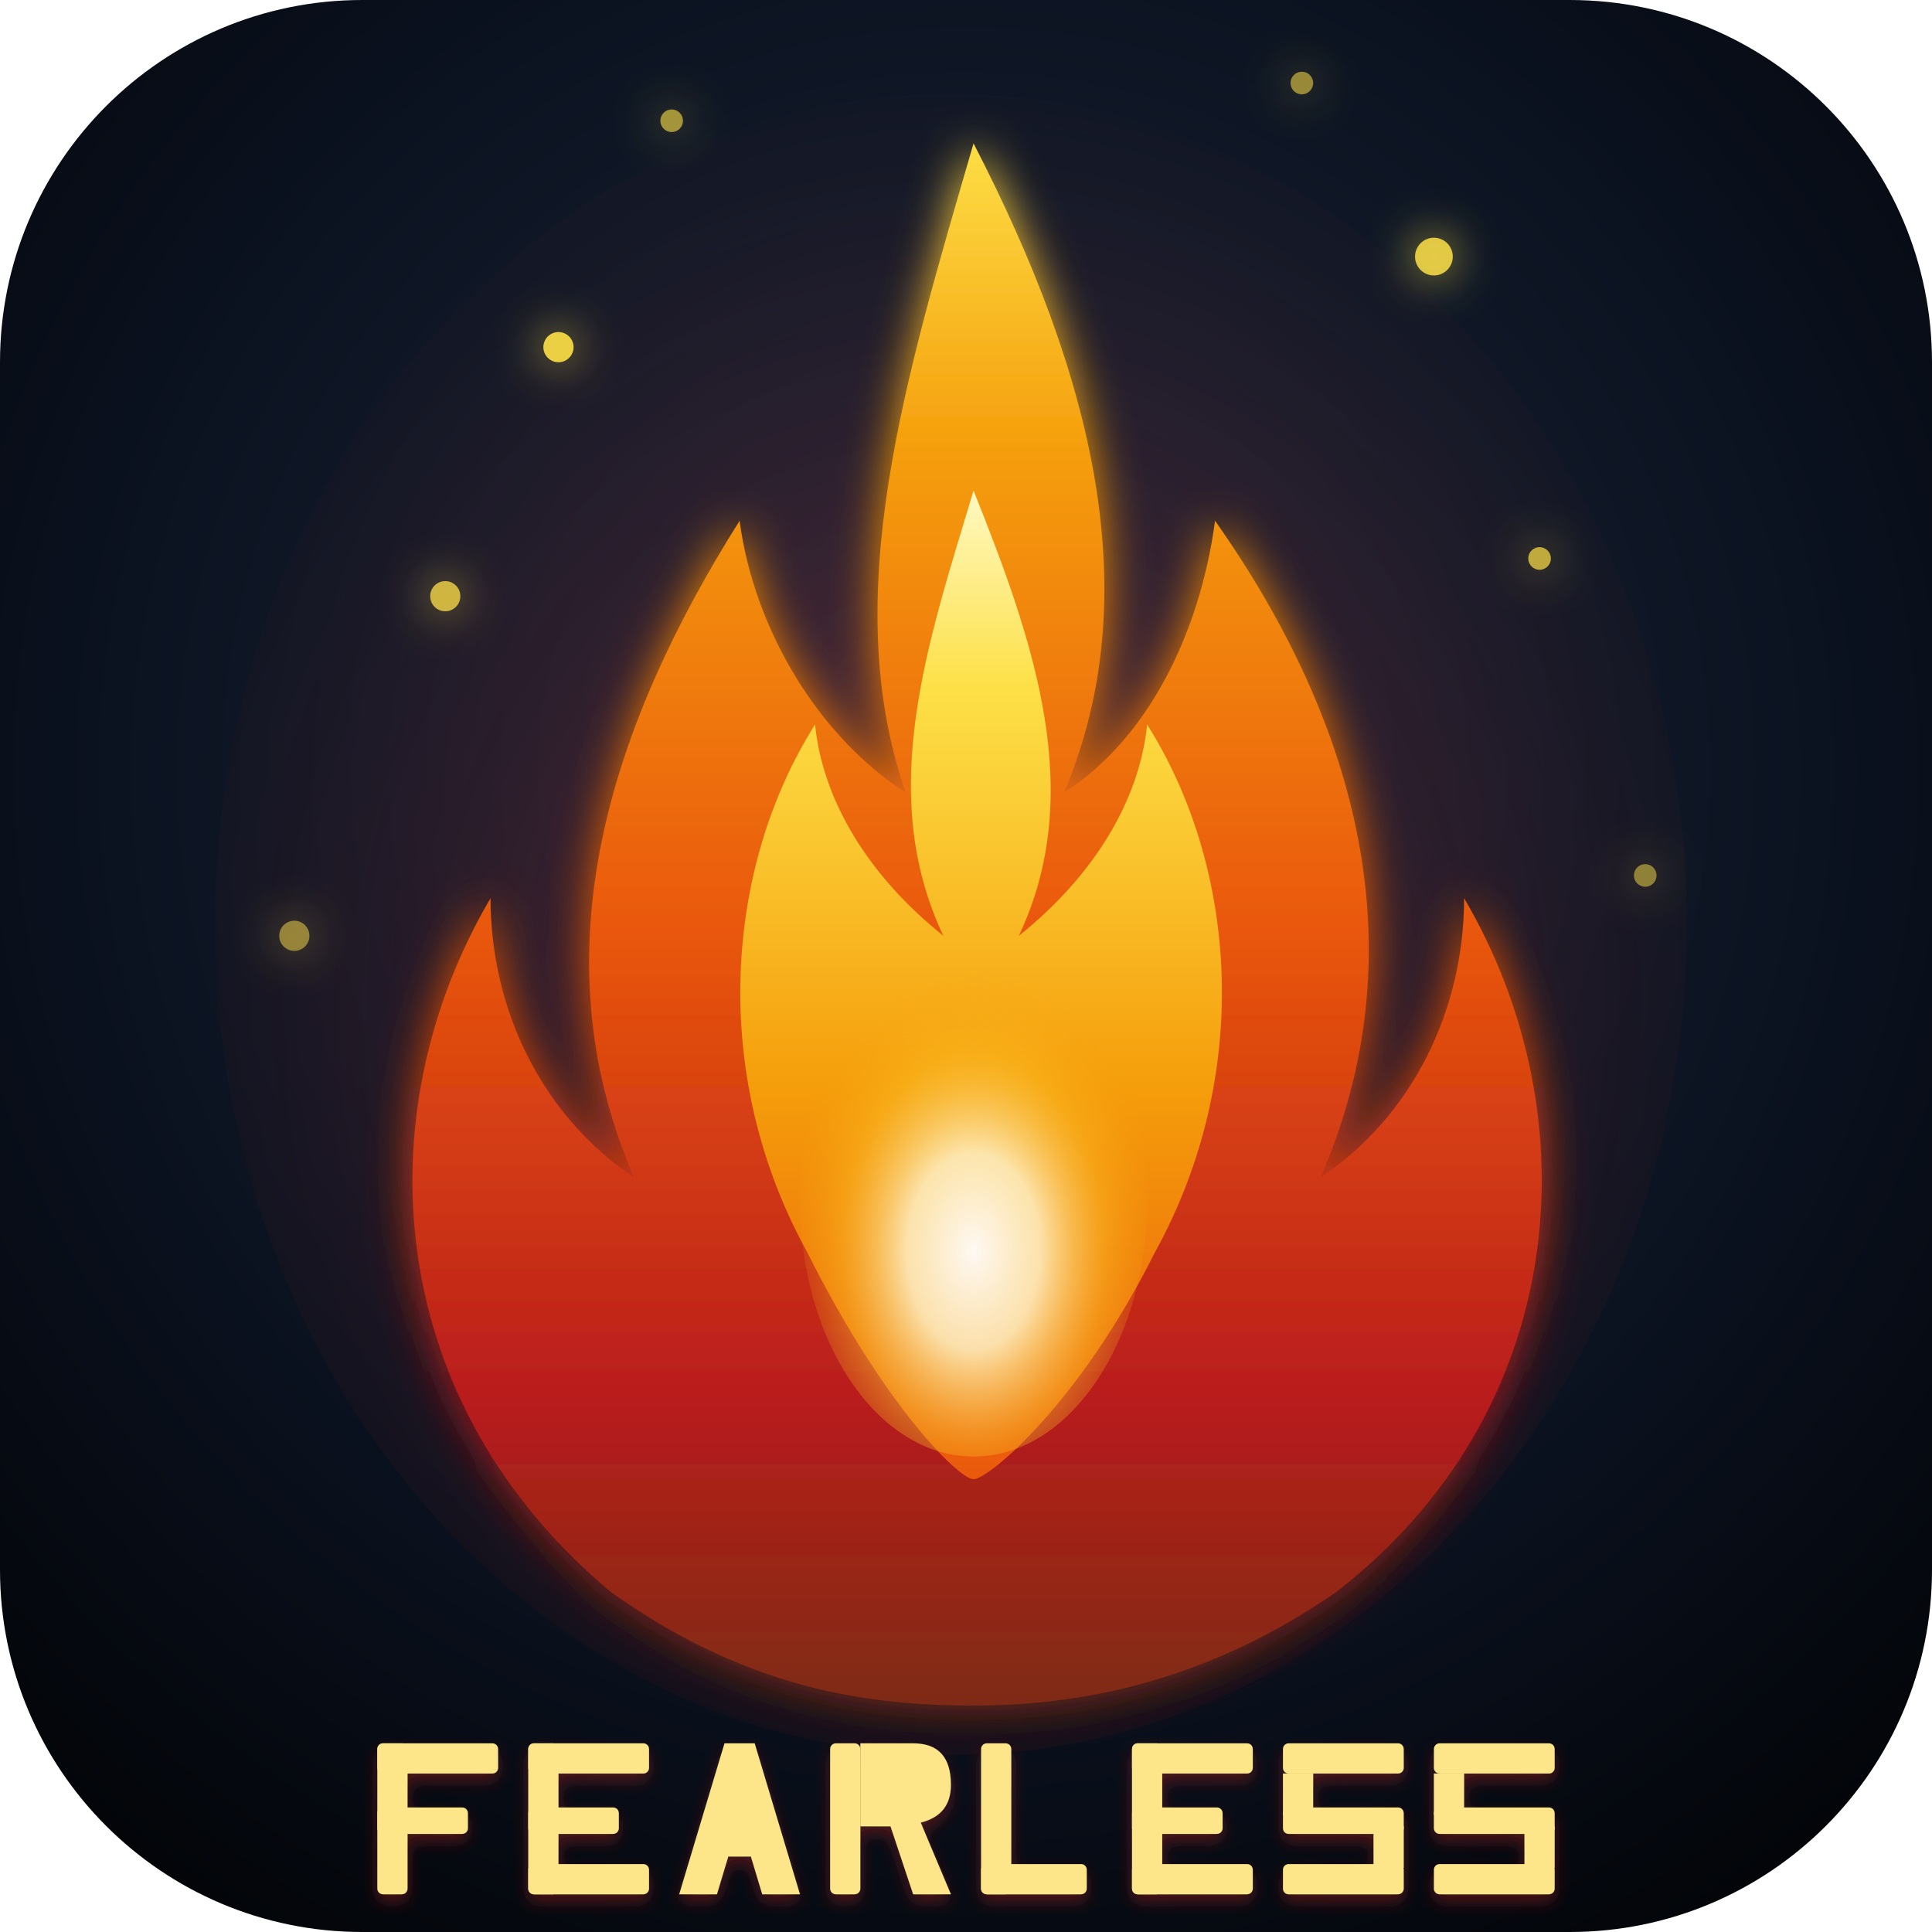
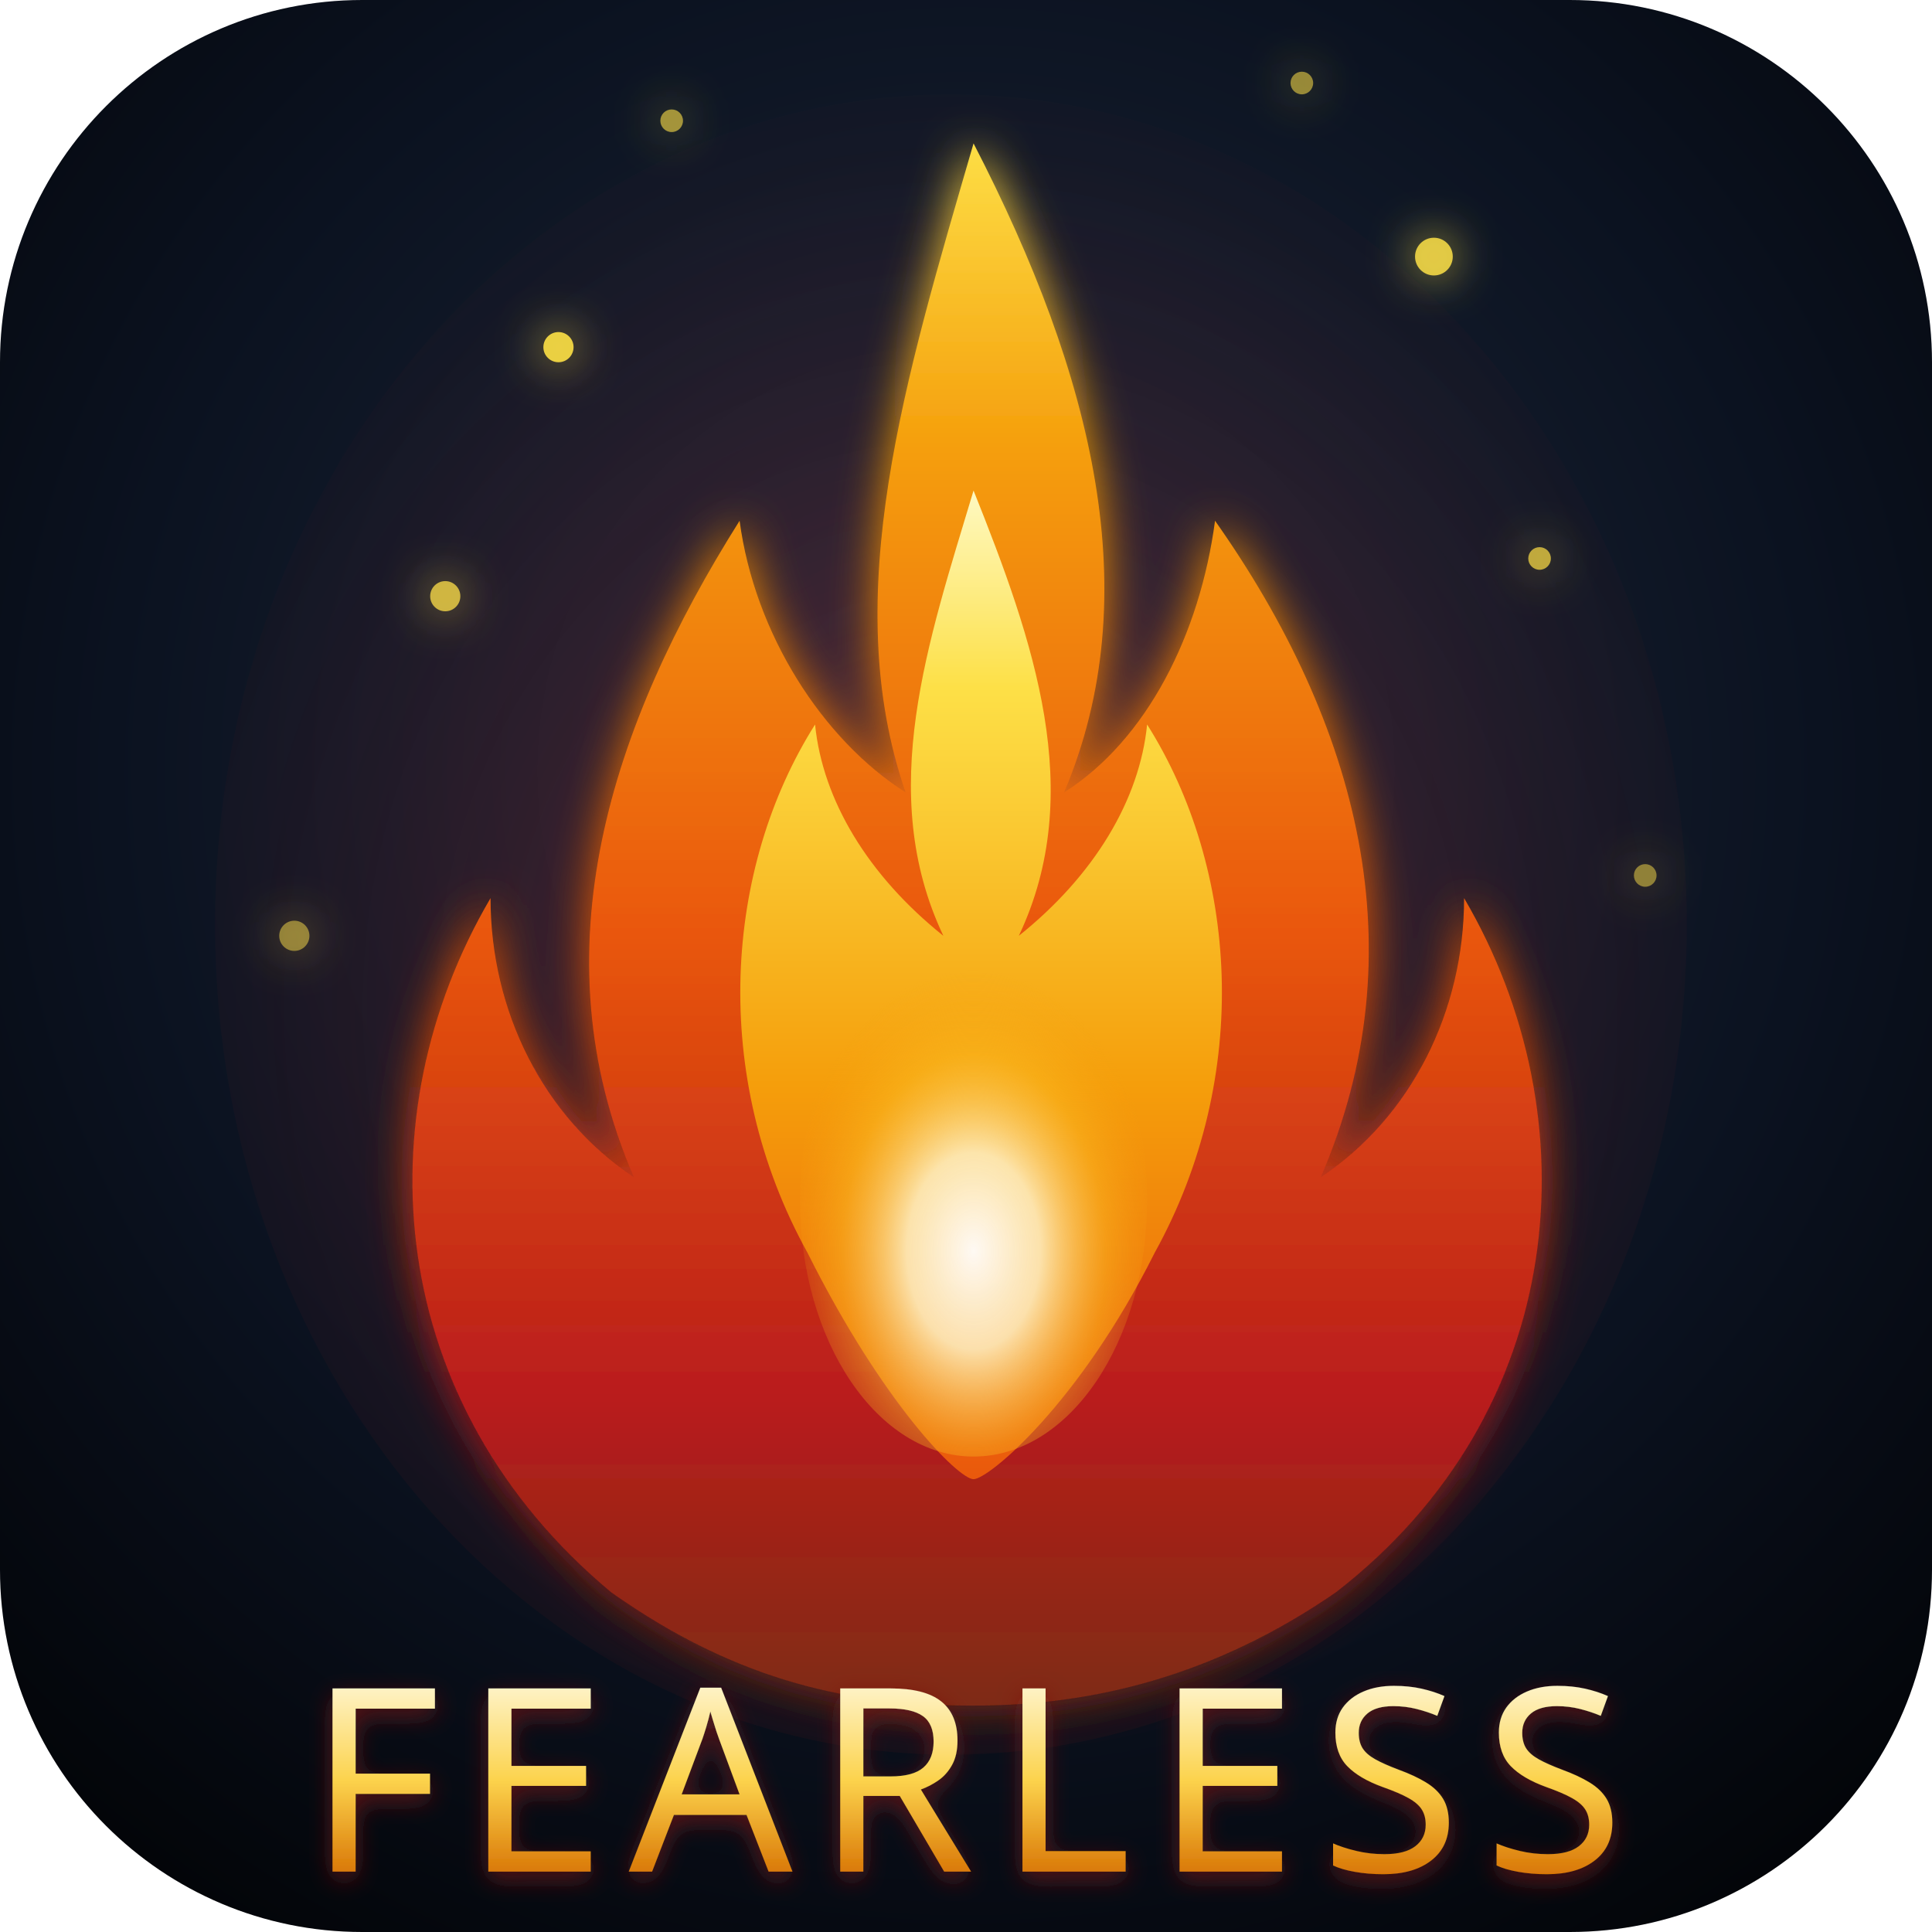
<svg xmlns="http://www.w3.org/2000/svg" viewBox="0 0 512 512">
  <defs>
    <radialGradient id="bg" cx="50%" cy="40%" r="80%">
      <stop offset="0%" style="stop-color:#1e293b" />
      <stop offset="55%" style="stop-color:#0b1220" />
      <stop offset="100%" style="stop-color:#000" />
    </radialGradient>
    <linearGradient id="flameOuter" x1="50%" y1="100%" x2="50%" y2="0%">
      <stop offset="0%" style="stop-color:#7c2d12" />
      <stop offset="20%" style="stop-color:#b91c1c" />
      <stop offset="50%" style="stop-color:#ea580c" />
      <stop offset="80%" style="stop-color:#f59e0b" />
      <stop offset="100%" style="stop-color:#fde047" />
    </linearGradient>
    <linearGradient id="flameInner" x1="50%" y1="100%" x2="50%" y2="0%">
      <stop offset="0%" style="stop-color:#ea580c" />
      <stop offset="40%" style="stop-color:#f59e0b" />
      <stop offset="80%" style="stop-color:#fde047" />
      <stop offset="100%" style="stop-color:#fef9c3" />
    </linearGradient>
    <radialGradient id="core" cx="50%" cy="60%" r="55%">
      <stop offset="0%" style="stop-color:#ffffff; stop-opacity:0.95" />
      <stop offset="35%" style="stop-color:#fef3c7; stop-opacity:0.85" />
      <stop offset="70%" style="stop-color:#fbbf24; stop-opacity:0.4" />
      <stop offset="100%" style="stop-color:#f59e0b; stop-opacity:0" />
    </radialGradient>
    <radialGradient id="halo" cx="50%" cy="55%" r="60%">
      <stop offset="0%" style="stop-color:#f97316; stop-opacity:0.45" />
      <stop offset="40%" style="stop-color:#dc2626; stop-opacity:0.18" />
      <stop offset="100%" style="stop-color:#7f1d1d; stop-opacity:0" />
    </radialGradient>
+     <linearGradient id="goldText" x1="50%" y1="0%" x2="50%" y2="100%">
+       <stop offset="0%" style="stop-color:#fef3c7" />
+       <stop offset="50%" style="stop-color:#fcd34d" />
+       <stop offset="100%" style="stop-color:#d97706" />
+     </linearGradient>
    <filter id="glow" x="-50%" y="-50%" width="200%" height="200%">
      <feGaussianBlur stdDeviation="6" result="blur" />
      <feMerge>
        <feMergeNode in="blur" />
        <feMergeNode in="SourceGraphic" />
      </feMerge>
    </filter>
    <filter id="textShadow" x="-20%" y="-20%" width="140%" height="140%">
-       <feGaussianBlur in="SourceAlpha" stdDeviation="2" />
+       <feGaussianBlur in="SourceAlpha" stdDeviation="3" />
      <feOffset dx="0" dy="2" result="offsetblur" />
-       <feFlood flood-color="#7f1d1d" flood-opacity="0.6" />
+       <feFlood flood-color="#7f1d1d" flood-opacity="0.7" />
      <feComposite in2="offsetblur" operator="in" />
      <feMerge>
        <feMergeNode />
        <feMergeNode in="SourceGraphic" />
      </feMerge>
    </filter>
  </defs>
  <rect width="512" height="512" rx="96" fill="url(#bg)" />
  <ellipse cx="252" cy="245" rx="195" ry="220" fill="url(#halo)" />
  <path d="     M 258 38     C 240 100, 222 158, 240 210     C 218 196, 200 168, 196 138     C 162 192, 142 252, 168 312     C 144 296, 130 268, 130 238     C 96 296, 102 372, 162 422     C 196 446, 226 452, 258 452     C 290 452, 322 444, 354 422     C 416 374, 422 296, 388 238     C 388 268, 374 296, 350 312     C 376 252, 360 192, 322 138     C 318 168, 304 196, 282 210     C 304 158, 290 100, 258 38     Z" fill="url(#flameOuter)" filter="url(#glow)" />
  <path d="     M 258 130     C 246 170, 232 210, 250 248     C 230 232, 218 212, 216 192     C 192 230, 188 285, 214 332     C 234 372, 254 392, 258 392     C 262 392, 286 372, 306 332     C 332 285, 328 230, 304 192     C 302 212, 290 232, 270 248     C 288 210, 274 170, 258 130     Z" fill="url(#flameInner)" />
  <ellipse cx="258" cy="318" rx="46" ry="68" fill="url(#core)" />
  <g fill="#fde047" filter="url(#glow)">
    <circle cx="148" cy="92" r="4" opacity="0.9" />
    <circle cx="380" cy="68" r="5" opacity="0.85" />
    <circle cx="408" cy="148" r="3" opacity="0.7" />
    <circle cx="118" cy="158" r="4" opacity="0.75" />
    <circle cx="178" cy="32" r="3" opacity="0.6" />
    <circle cx="345" cy="22" r="3" opacity="0.55" />
    <circle cx="78" cy="248" r="4" opacity="0.5" />
    <circle cx="436" cy="232" r="3" opacity="0.5" />
  </g>
-   <g fill="#fde68a" filter="url(#textShadow)">
-     <g transform="translate(100,462)">
-       <rect x="0" y="0" width="8" height="40" rx="1.5" />
-       <rect x="0" y="0" width="32" height="8" rx="1.5" />
-       <rect x="0" y="17" width="24" height="7" rx="1.5" />
-     </g>
-     <g transform="translate(140,462)">
-       <rect x="0" y="0" width="8" height="40" rx="1.5" />
-       <rect x="0" y="0" width="32" height="8" rx="1.5" />
-       <rect x="0" y="17" width="24" height="7" rx="1.5" />
-       <rect x="0" y="32" width="32" height="8" rx="1.5" />
-     </g>
-     <g transform="translate(180,462)">
-       <path d="M 0 40 L 12 0 L 20 0 L 32 40 L 22 40 L 19 30 L 13 30 L 10 40 Z" />
-       <rect x="13" y="22" width="6" height="6" />
-     </g>
-     <g transform="translate(220,462)">
-       <rect x="0" y="0" width="8" height="40" rx="1.5" />
-       <path d="M 8 0 L 22 0 Q 32 0 32 11 Q 32 19 24 21 L 32 40 L 22 40 L 16 22 L 8 22 Z M 12 8 L 22 8 Q 24 8 24 12 Q 24 16 22 16 L 12 16 Z" />
-     </g>
-     <g transform="translate(260,462)">
-       <rect x="0" y="0" width="8" height="40" rx="1.5" />
-       <rect x="0" y="32" width="28" height="8" rx="1.5" />
-     </g>
-     <g transform="translate(300,462)">
-       <rect x="0" y="0" width="8" height="40" rx="1.5" />
-       <rect x="0" y="0" width="32" height="8" rx="1.5" />
-       <rect x="0" y="17" width="24" height="7" rx="1.5" />
-       <rect x="0" y="32" width="32" height="8" rx="1.5" />
-     </g>
-     <g transform="translate(340,462)">
-       <rect x="0" y="0" width="32" height="8" rx="1.5" />
-       <rect x="0" y="8" width="8" height="11" />
-       <rect x="0" y="17" width="32" height="7" rx="1.5" />
-       <rect x="24" y="22" width="8" height="11" />
-       <rect x="0" y="32" width="32" height="8" rx="1.5" />
-     </g>
-     <g transform="translate(380,462)">
-       <rect x="0" y="0" width="32" height="8" rx="1.5" />
-       <rect x="0" y="8" width="8" height="11" />
-       <rect x="0" y="17" width="32" height="7" rx="1.5" />
-       <rect x="24" y="22" width="8" height="11" />
-       <rect x="0" y="32" width="32" height="8" rx="1.5" />
-     </g>
-   </g>
+   <text x="256" y="496" font-family="Bebas Neue, Impact, Arial Black, sans-serif" font-size="68" font-weight="400" fill="url(#goldText)" text-anchor="middle" letter-spacing="6" filter="url(#textShadow)">FEARLESS</text>
</svg>
